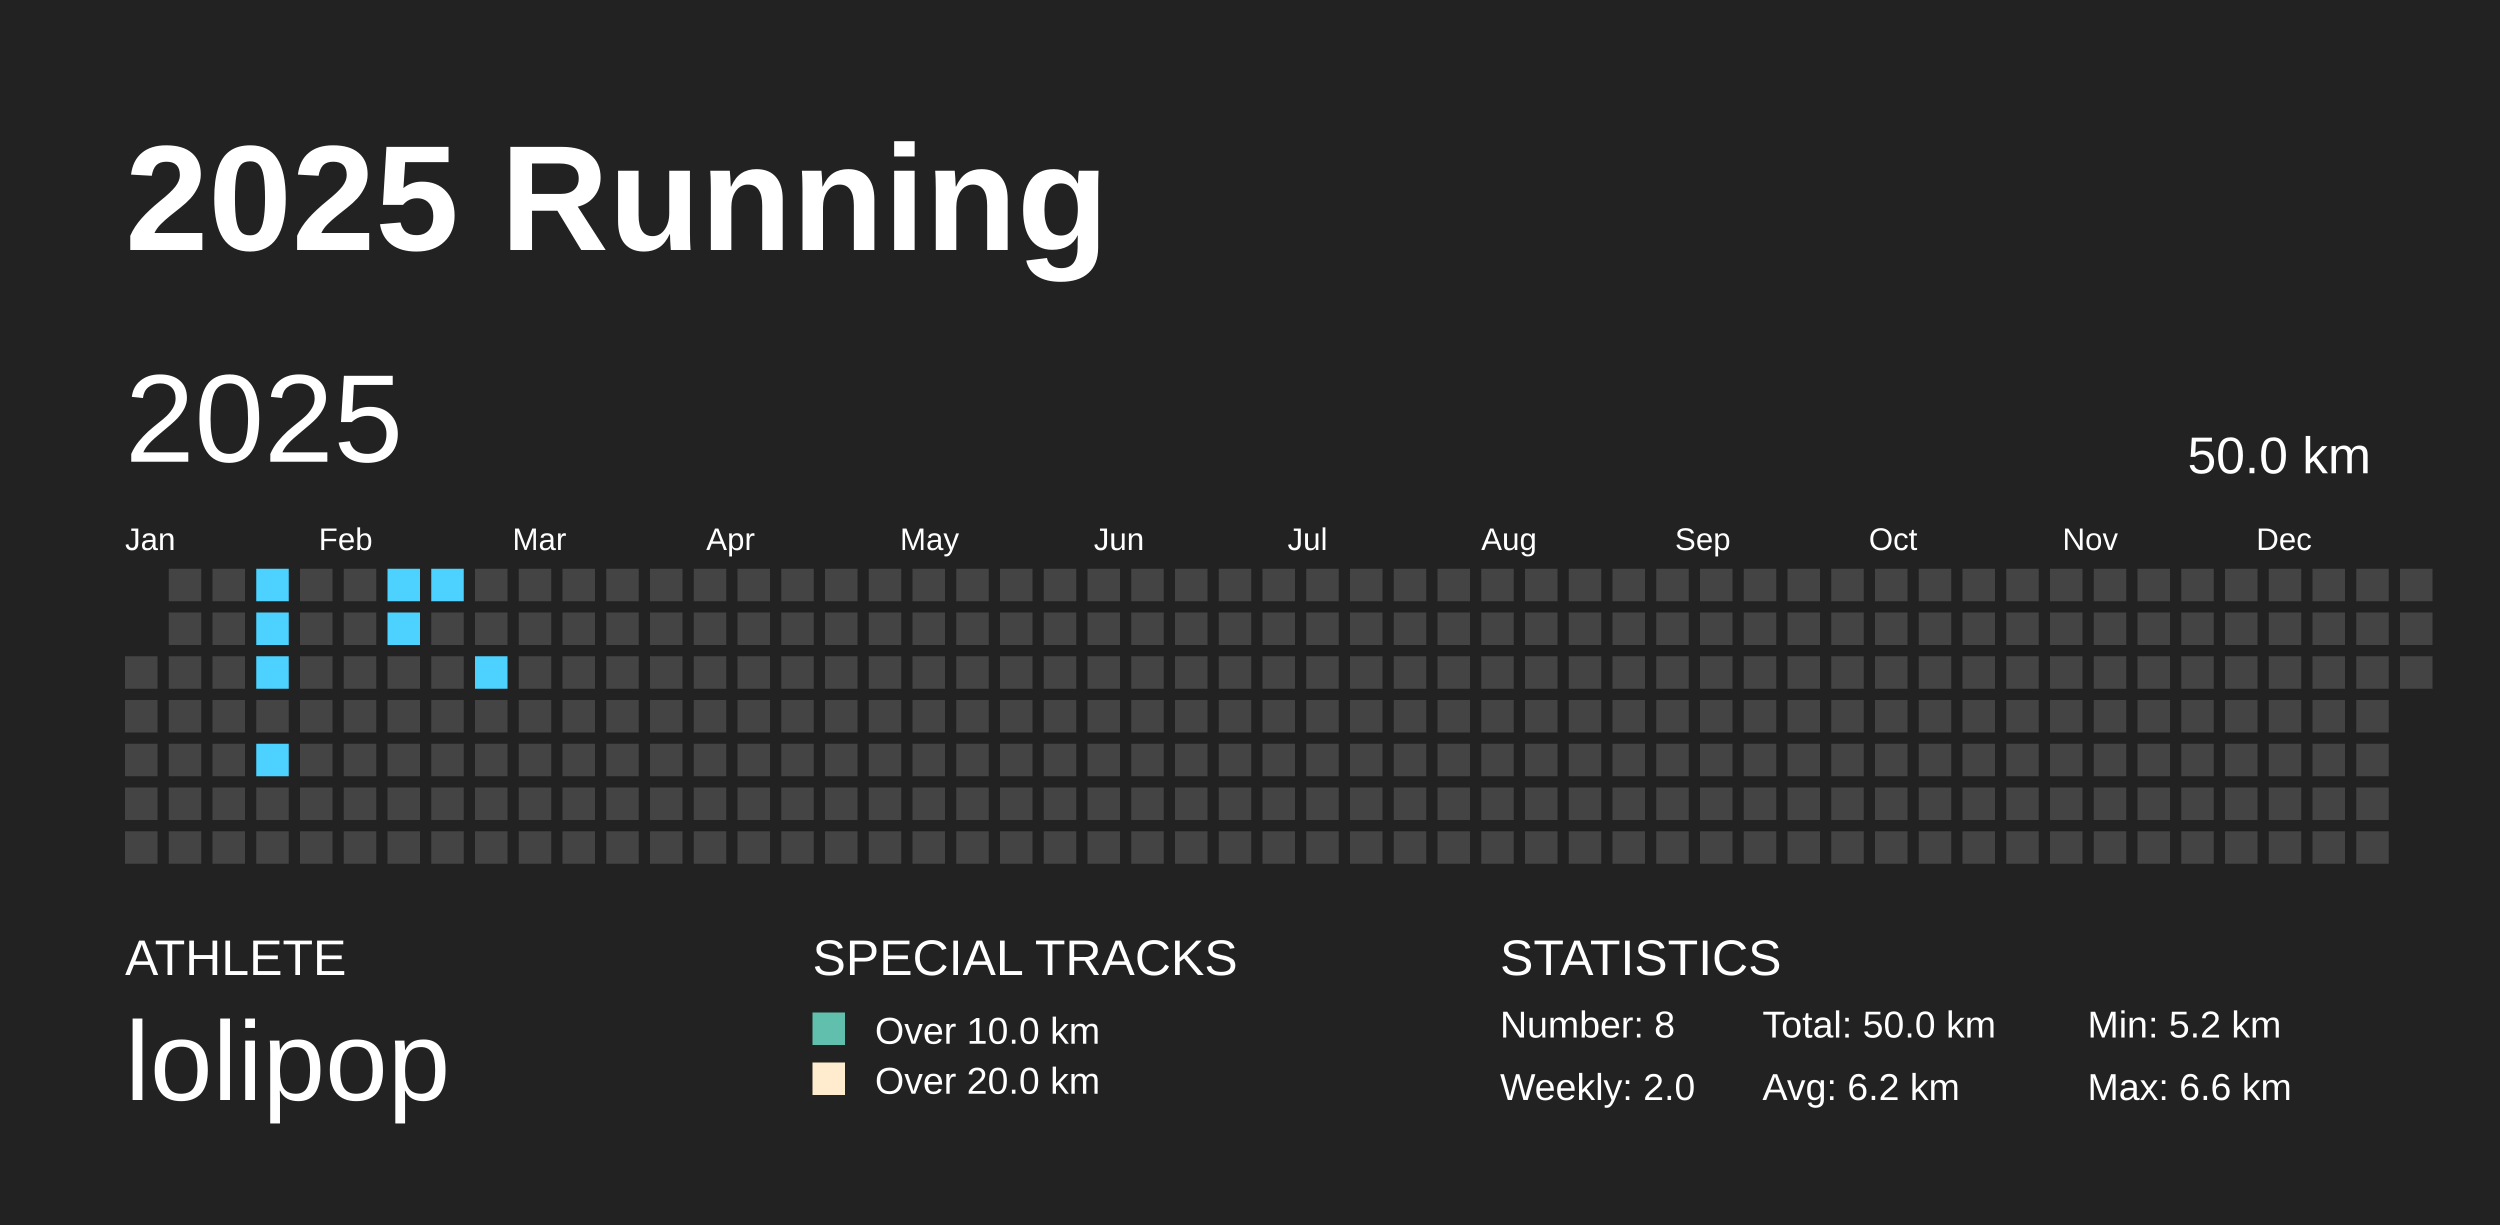
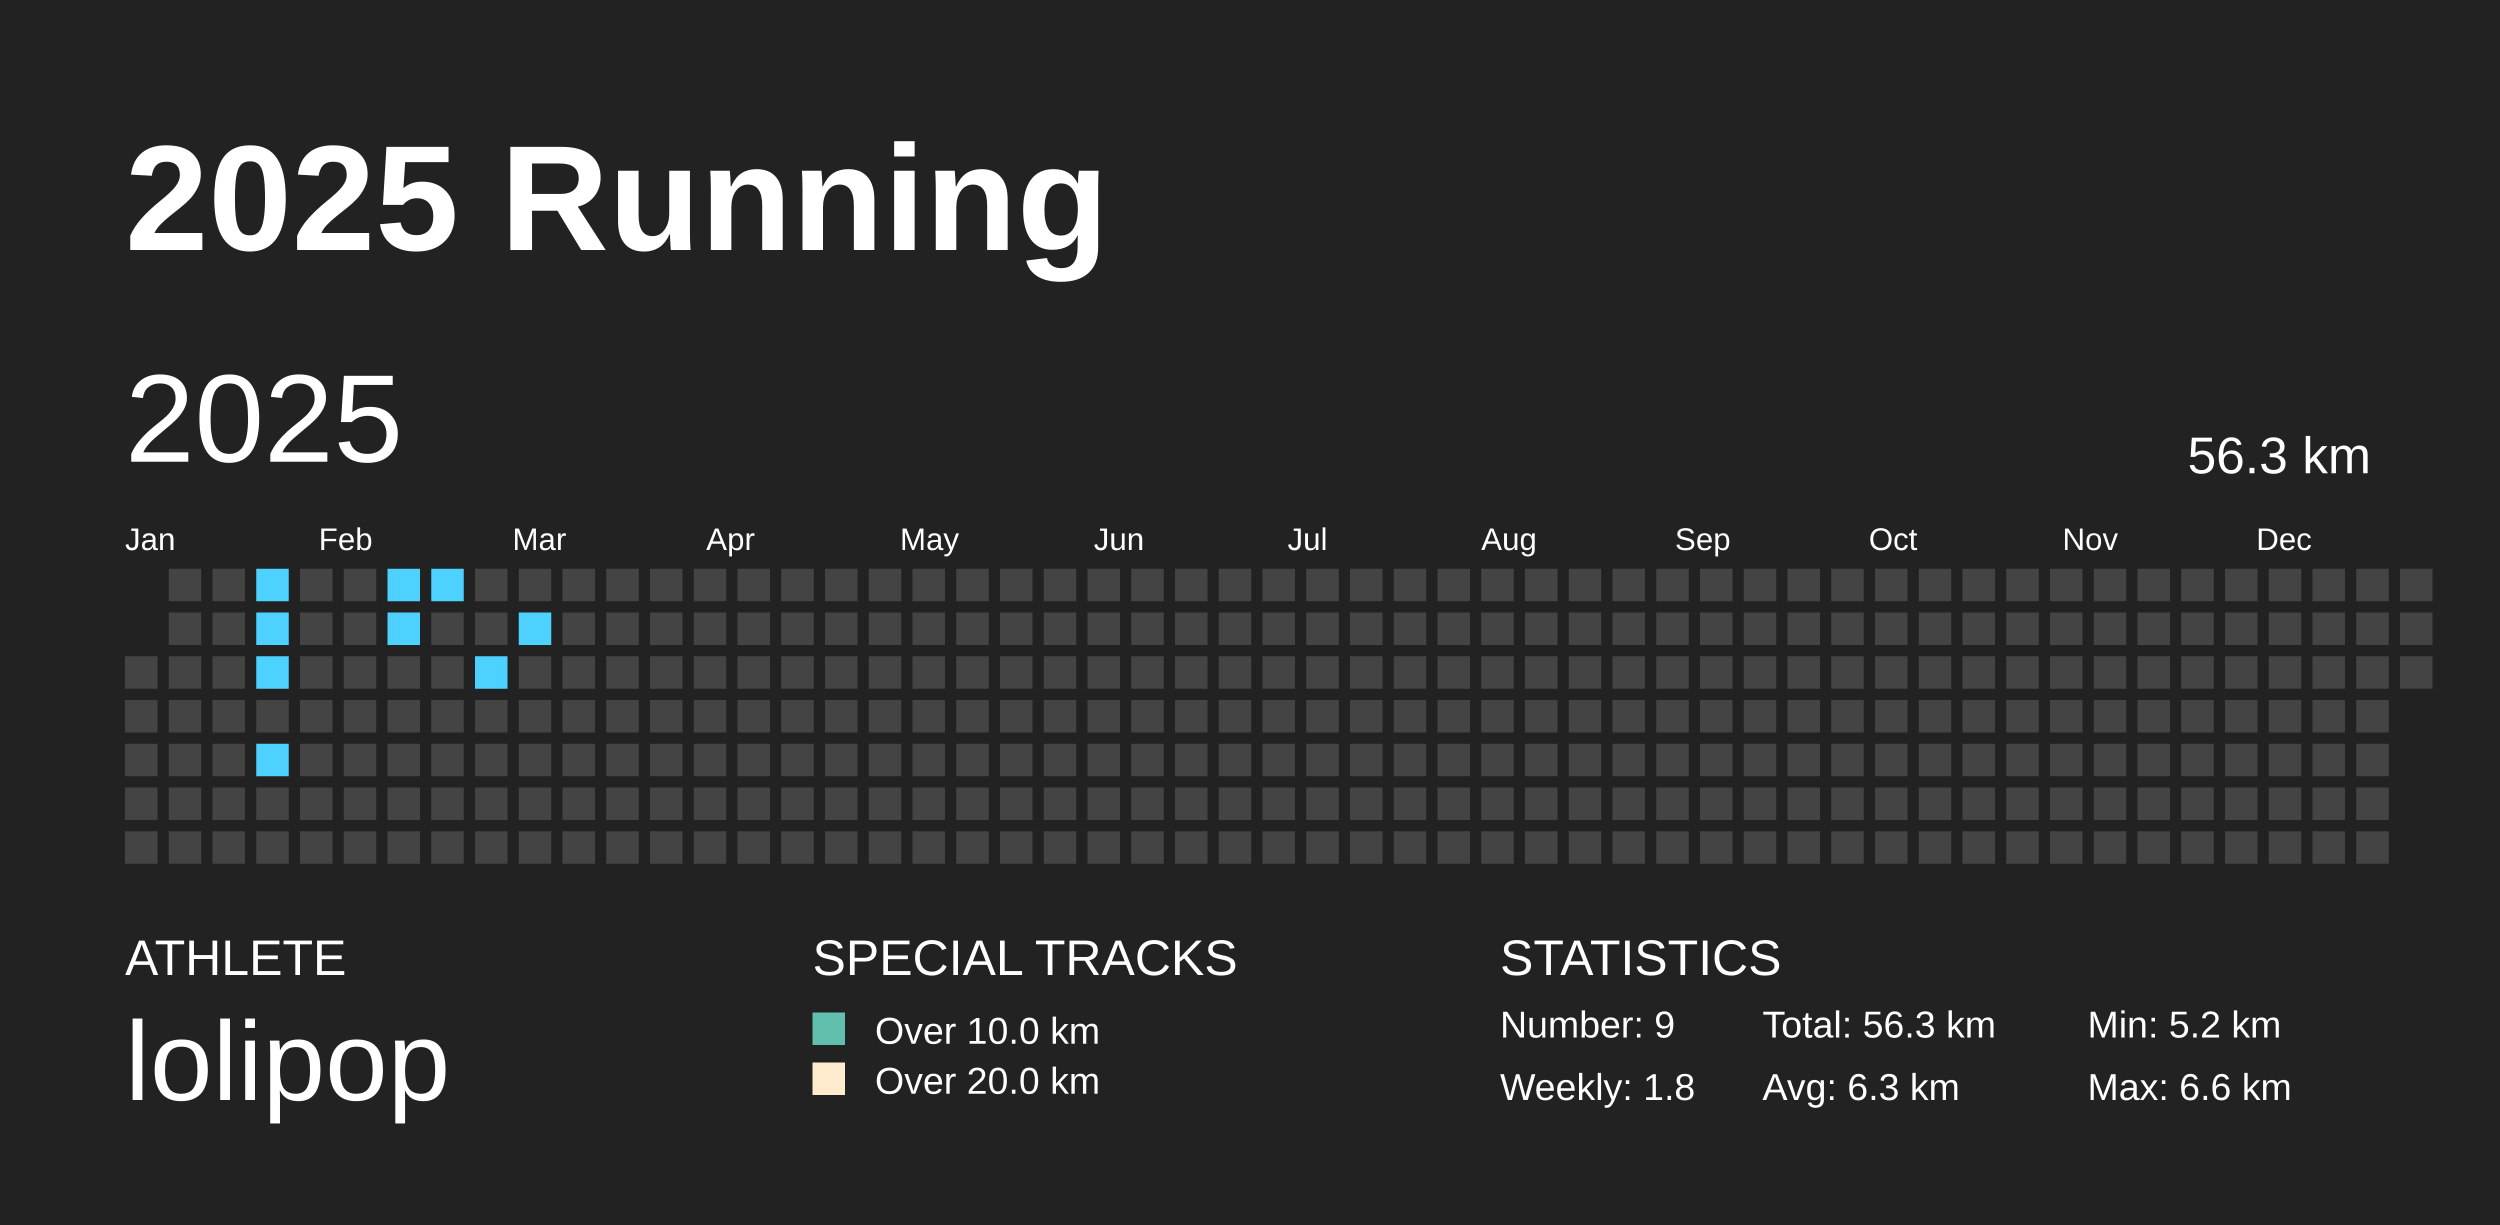
<svg xmlns="http://www.w3.org/2000/svg" baseProfile="full" height="98mm" version="1.1" viewBox="0,0,200,98" width="200mm">
  <defs />
  <rect fill="#222222" height="98" width="200" x="0" y="0" />
  <text fill="#FFFFFF" style="font-size:12px; font-family:Arial; font-weight:bold;" x="10" y="20">2025 Running</text>
  <text fill="#FFFFFF" style="font-size:4px; font-family:Arial" x="10" y="78">ATHLETE</text>
  <text fill="#FFFFFF" style="font-size:9px; font-family:Arial" x="10" y="88">lolipop</text>
  <text fill="#FFFFFF" style="font-size:4px; font-family:Arial" x="65" y="78">SPECIAL TRACKS</text>
  <rect fill="#61bfad" height="2.6" width="2.6" x="65" y="81" />
  <text fill="#FFFFFF" style="font-size:3px; font-family:Arial" x="70" y="83.5">Over 10.0 km</text>
  <rect fill="#ffebcd" height="2.6" width="2.6" x="65" y="85" />
  <text fill="#FFFFFF" style="font-size:3px; font-family:Arial" x="70" y="87.5">Over 20.0 km</text>
  <text fill="#FFFFFF" style="font-size:4px; font-family:Arial" x="120" y="78">STATISTICS</text>
-   <text fill="#FFFFFF" style="font-size:3px; font-family:Arial" x="120" y="83">Number: 8</text>
-   <text fill="#FFFFFF" style="font-size:3px; font-family:Arial" x="120" y="88">Weekly: 2.0</text>
-   <text fill="#FFFFFF" style="font-size:3px; font-family:Arial" x="141" y="83">Total: 50.0 km</text>
-   <text fill="#FFFFFF" style="font-size:3px; font-family:Arial" x="141" y="88">Avg: 6.2 km</text>
+   <text fill="#FFFFFF" style="font-size:3px; font-family:Arial" x="120" y="83">Number: 9</text>
+   <text fill="#FFFFFF" style="font-size:3px; font-family:Arial" x="120" y="88">Weekly: 1.8</text>
+   <text fill="#FFFFFF" style="font-size:3px; font-family:Arial" x="141" y="83">Total: 56.3 km</text>
+   <text fill="#FFFFFF" style="font-size:3px; font-family:Arial" x="141" y="88">Avg: 6.3 km</text>
  <text fill="#FFFFFF" style="font-size:3px; font-family:Arial" x="167" y="83">Min: 5.2 km</text>
  <text fill="#FFFFFF" style="font-size:3px; font-family:Arial" x="167" y="88">Max: 6.6 km</text>
  <text dominant-baseline="hanging" fill="#FFFFFF" style="font-size:10.0px; font-family:Arial;" x="10" y="30">2025</text>
-   <text dominant-baseline="hanging" fill="#FFFFFF" style="font-size:4.125px; font-family:Arial;" x="175" y="35">50.0 km</text>
+   <text dominant-baseline="hanging" fill="#FFFFFF" style="font-size:4.125px; font-family:Arial;" x="175" y="35">56.3 km</text>
  <text fill="#FFFFFF" style="font-size:2.5px; font-family:Arial" x="10.0" y="44">Jan</text>
  <text fill="#FFFFFF" style="font-size:2.5px; font-family:Arial" x="25.5" y="44">Feb</text>
  <text fill="#FFFFFF" style="font-size:2.5px; font-family:Arial" x="41.0" y="44">Mar</text>
  <text fill="#FFFFFF" style="font-size:2.5px; font-family:Arial" x="56.5" y="44">Apr</text>
  <text fill="#FFFFFF" style="font-size:2.5px; font-family:Arial" x="72.0" y="44">May</text>
  <text fill="#FFFFFF" style="font-size:2.5px; font-family:Arial" x="87.5" y="44">Jun</text>
  <text fill="#FFFFFF" style="font-size:2.5px; font-family:Arial" x="103.0" y="44">Jul</text>
  <text fill="#FFFFFF" style="font-size:2.5px; font-family:Arial" x="118.5" y="44">Aug</text>
  <text fill="#FFFFFF" style="font-size:2.5px; font-family:Arial" x="134.0" y="44">Sep</text>
  <text fill="#FFFFFF" style="font-size:2.5px; font-family:Arial" x="149.5" y="44">Oct</text>
  <text fill="#FFFFFF" style="font-size:2.5px; font-family:Arial" x="165.0" y="44">Nov</text>
  <text fill="#FFFFFF" style="font-size:2.5px; font-family:Arial" x="180.5" y="44">Dec</text>
  <rect fill="#444444" height="2.6" width="2.6" x="10.0" y="52.5" />
  <rect fill="#444444" height="2.6" width="2.6" x="10.0" y="56.0" />
  <rect fill="#444444" height="2.6" width="2.6" x="10.0" y="59.5" />
  <rect fill="#444444" height="2.6" width="2.6" x="10.0" y="63.0" />
  <rect fill="#444444" height="2.6" width="2.6" x="10.0" y="66.5" />
  <rect fill="#444444" height="2.6" width="2.6" x="13.5" y="45.5" />
  <rect fill="#444444" height="2.6" width="2.6" x="13.5" y="49.0" />
  <rect fill="#444444" height="2.6" width="2.6" x="13.5" y="52.5" />
  <rect fill="#444444" height="2.6" width="2.6" x="13.5" y="56.0" />
  <rect fill="#444444" height="2.6" width="2.6" x="13.5" y="59.5" />
  <rect fill="#444444" height="2.6" width="2.6" x="13.5" y="63.0" />
  <rect fill="#444444" height="2.6" width="2.6" x="13.5" y="66.5" />
  <rect fill="#444444" height="2.6" width="2.6" x="17.0" y="45.5" />
  <rect fill="#444444" height="2.6" width="2.6" x="17.0" y="49.0" />
  <rect fill="#444444" height="2.6" width="2.6" x="17.0" y="52.5" />
  <rect fill="#444444" height="2.6" width="2.6" x="17.0" y="56.0" />
  <rect fill="#444444" height="2.6" width="2.6" x="17.0" y="59.5" />
  <rect fill="#444444" height="2.6" width="2.6" x="17.0" y="63.0" />
  <rect fill="#444444" height="2.6" width="2.6" x="17.0" y="66.5" />
  <rect fill="#4DD2FF" height="2.6" width="2.6" x="20.5" y="45.5" />
  <rect fill="#4DD2FF" height="2.6" width="2.6" x="20.5" y="49.0" />
  <rect fill="#4DD2FF" height="2.6" width="2.6" x="20.5" y="52.5" />
  <rect fill="#444444" height="2.6" width="2.6" x="20.5" y="56.0" />
  <rect fill="#4DD2FF" height="2.6" width="2.6" x="20.5" y="59.5" />
  <rect fill="#444444" height="2.6" width="2.6" x="20.5" y="63.0" />
  <rect fill="#444444" height="2.6" width="2.6" x="20.5" y="66.5" />
  <rect fill="#444444" height="2.6" width="2.6" x="24.0" y="45.5" />
  <rect fill="#444444" height="2.6" width="2.6" x="24.0" y="49.0" />
  <rect fill="#444444" height="2.6" width="2.6" x="24.0" y="52.5" />
  <rect fill="#444444" height="2.6" width="2.6" x="24.0" y="56.0" />
  <rect fill="#444444" height="2.6" width="2.6" x="24.0" y="59.5" />
  <rect fill="#444444" height="2.6" width="2.6" x="24.0" y="63.0" />
  <rect fill="#444444" height="2.6" width="2.6" x="24.0" y="66.5" />
  <rect fill="#444444" height="2.6" width="2.6" x="27.5" y="45.5" />
  <rect fill="#444444" height="2.6" width="2.6" x="27.5" y="49.0" />
  <rect fill="#444444" height="2.6" width="2.6" x="27.5" y="52.5" />
  <rect fill="#444444" height="2.6" width="2.6" x="27.5" y="56.0" />
  <rect fill="#444444" height="2.6" width="2.6" x="27.5" y="59.5" />
  <rect fill="#444444" height="2.6" width="2.6" x="27.5" y="63.0" />
  <rect fill="#444444" height="2.6" width="2.6" x="27.5" y="66.5" />
  <rect fill="#4DD2FF" height="2.6" width="2.6" x="31.0" y="45.5" />
  <rect fill="#4DD2FF" height="2.6" width="2.6" x="31.0" y="49.0" />
  <rect fill="#444444" height="2.6" width="2.6" x="31.0" y="52.5" />
  <rect fill="#444444" height="2.6" width="2.6" x="31.0" y="56.0" />
  <rect fill="#444444" height="2.6" width="2.6" x="31.0" y="59.5" />
  <rect fill="#444444" height="2.6" width="2.6" x="31.0" y="63.0" />
  <rect fill="#444444" height="2.6" width="2.6" x="31.0" y="66.5" />
  <rect fill="#4DD2FF" height="2.6" width="2.6" x="34.5" y="45.5" />
  <rect fill="#444444" height="2.6" width="2.6" x="34.5" y="49.0" />
  <rect fill="#444444" height="2.6" width="2.6" x="34.5" y="52.5" />
  <rect fill="#444444" height="2.6" width="2.6" x="34.5" y="56.0" />
  <rect fill="#444444" height="2.6" width="2.6" x="34.5" y="59.5" />
  <rect fill="#444444" height="2.6" width="2.6" x="34.5" y="63.0" />
  <rect fill="#444444" height="2.6" width="2.6" x="34.5" y="66.5" />
  <rect fill="#444444" height="2.6" width="2.6" x="38.0" y="45.5" />
  <rect fill="#444444" height="2.6" width="2.6" x="38.0" y="49.0" />
  <rect fill="#4DD2FF" height="2.6" width="2.6" x="38.0" y="52.5" />
  <rect fill="#444444" height="2.6" width="2.6" x="38.0" y="56.0" />
  <rect fill="#444444" height="2.6" width="2.6" x="38.0" y="59.5" />
  <rect fill="#444444" height="2.6" width="2.6" x="38.0" y="63.0" />
  <rect fill="#444444" height="2.6" width="2.6" x="38.0" y="66.5" />
  <rect fill="#444444" height="2.6" width="2.6" x="41.5" y="45.5" />
-   <rect fill="#444444" height="2.6" width="2.6" x="41.5" y="49.0" />
+   <rect fill="#4DD2FF" height="2.6" width="2.6" x="41.5" y="49.0" />
  <rect fill="#444444" height="2.6" width="2.6" x="41.5" y="52.5" />
  <rect fill="#444444" height="2.6" width="2.6" x="41.5" y="56.0" />
  <rect fill="#444444" height="2.6" width="2.6" x="41.5" y="59.5" />
  <rect fill="#444444" height="2.6" width="2.6" x="41.5" y="63.0" />
  <rect fill="#444444" height="2.6" width="2.6" x="41.5" y="66.5" />
  <rect fill="#444444" height="2.6" width="2.6" x="45.0" y="45.5" />
  <rect fill="#444444" height="2.6" width="2.6" x="45.0" y="49.0" />
  <rect fill="#444444" height="2.6" width="2.6" x="45.0" y="52.5" />
  <rect fill="#444444" height="2.6" width="2.6" x="45.0" y="56.0" />
  <rect fill="#444444" height="2.6" width="2.6" x="45.0" y="59.5" />
  <rect fill="#444444" height="2.6" width="2.6" x="45.0" y="63.0" />
  <rect fill="#444444" height="2.6" width="2.6" x="45.0" y="66.5" />
  <rect fill="#444444" height="2.6" width="2.6" x="48.5" y="45.5" />
  <rect fill="#444444" height="2.6" width="2.6" x="48.5" y="49.0" />
  <rect fill="#444444" height="2.6" width="2.6" x="48.5" y="52.5" />
  <rect fill="#444444" height="2.6" width="2.6" x="48.5" y="56.0" />
  <rect fill="#444444" height="2.6" width="2.6" x="48.5" y="59.5" />
  <rect fill="#444444" height="2.6" width="2.6" x="48.5" y="63.0" />
  <rect fill="#444444" height="2.6" width="2.6" x="48.5" y="66.5" />
  <rect fill="#444444" height="2.6" width="2.6" x="52.0" y="45.5" />
  <rect fill="#444444" height="2.6" width="2.6" x="52.0" y="49.0" />
  <rect fill="#444444" height="2.6" width="2.6" x="52.0" y="52.5" />
  <rect fill="#444444" height="2.6" width="2.6" x="52.0" y="56.0" />
  <rect fill="#444444" height="2.6" width="2.6" x="52.0" y="59.5" />
  <rect fill="#444444" height="2.6" width="2.6" x="52.0" y="63.0" />
  <rect fill="#444444" height="2.6" width="2.6" x="52.0" y="66.5" />
  <rect fill="#444444" height="2.6" width="2.6" x="55.5" y="45.5" />
  <rect fill="#444444" height="2.6" width="2.6" x="55.5" y="49.0" />
  <rect fill="#444444" height="2.6" width="2.6" x="55.5" y="52.5" />
  <rect fill="#444444" height="2.6" width="2.6" x="55.5" y="56.0" />
  <rect fill="#444444" height="2.6" width="2.6" x="55.5" y="59.5" />
  <rect fill="#444444" height="2.6" width="2.6" x="55.5" y="63.0" />
  <rect fill="#444444" height="2.6" width="2.6" x="55.5" y="66.5" />
  <rect fill="#444444" height="2.6" width="2.6" x="59.0" y="45.5" />
  <rect fill="#444444" height="2.6" width="2.6" x="59.0" y="49.0" />
  <rect fill="#444444" height="2.6" width="2.6" x="59.0" y="52.5" />
  <rect fill="#444444" height="2.6" width="2.6" x="59.0" y="56.0" />
  <rect fill="#444444" height="2.6" width="2.6" x="59.0" y="59.5" />
  <rect fill="#444444" height="2.6" width="2.6" x="59.0" y="63.0" />
  <rect fill="#444444" height="2.6" width="2.6" x="59.0" y="66.5" />
  <rect fill="#444444" height="2.6" width="2.6" x="62.5" y="45.5" />
  <rect fill="#444444" height="2.6" width="2.6" x="62.5" y="49.0" />
  <rect fill="#444444" height="2.6" width="2.6" x="62.5" y="52.5" />
  <rect fill="#444444" height="2.6" width="2.6" x="62.5" y="56.0" />
  <rect fill="#444444" height="2.6" width="2.6" x="62.5" y="59.5" />
  <rect fill="#444444" height="2.6" width="2.6" x="62.5" y="63.0" />
  <rect fill="#444444" height="2.6" width="2.6" x="62.5" y="66.5" />
  <rect fill="#444444" height="2.6" width="2.6" x="66.0" y="45.5" />
  <rect fill="#444444" height="2.6" width="2.6" x="66.0" y="49.0" />
  <rect fill="#444444" height="2.6" width="2.6" x="66.0" y="52.5" />
  <rect fill="#444444" height="2.6" width="2.6" x="66.0" y="56.0" />
  <rect fill="#444444" height="2.6" width="2.6" x="66.0" y="59.5" />
  <rect fill="#444444" height="2.6" width="2.6" x="66.0" y="63.0" />
  <rect fill="#444444" height="2.6" width="2.6" x="66.0" y="66.5" />
  <rect fill="#444444" height="2.6" width="2.6" x="69.5" y="45.5" />
  <rect fill="#444444" height="2.6" width="2.6" x="69.5" y="49.0" />
  <rect fill="#444444" height="2.6" width="2.6" x="69.5" y="52.5" />
  <rect fill="#444444" height="2.6" width="2.6" x="69.5" y="56.0" />
  <rect fill="#444444" height="2.6" width="2.6" x="69.5" y="59.5" />
  <rect fill="#444444" height="2.6" width="2.6" x="69.5" y="63.0" />
  <rect fill="#444444" height="2.6" width="2.6" x="69.5" y="66.5" />
  <rect fill="#444444" height="2.6" width="2.6" x="73.0" y="45.5" />
  <rect fill="#444444" height="2.6" width="2.6" x="73.0" y="49.0" />
  <rect fill="#444444" height="2.6" width="2.6" x="73.0" y="52.5" />
  <rect fill="#444444" height="2.6" width="2.6" x="73.0" y="56.0" />
  <rect fill="#444444" height="2.6" width="2.6" x="73.0" y="59.5" />
  <rect fill="#444444" height="2.6" width="2.6" x="73.0" y="63.0" />
  <rect fill="#444444" height="2.6" width="2.6" x="73.0" y="66.5" />
  <rect fill="#444444" height="2.6" width="2.6" x="76.5" y="45.5" />
  <rect fill="#444444" height="2.6" width="2.6" x="76.5" y="49.0" />
  <rect fill="#444444" height="2.6" width="2.6" x="76.5" y="52.5" />
  <rect fill="#444444" height="2.6" width="2.6" x="76.5" y="56.0" />
  <rect fill="#444444" height="2.6" width="2.6" x="76.5" y="59.5" />
  <rect fill="#444444" height="2.6" width="2.6" x="76.5" y="63.0" />
  <rect fill="#444444" height="2.6" width="2.6" x="76.5" y="66.5" />
  <rect fill="#444444" height="2.6" width="2.6" x="80.0" y="45.5" />
  <rect fill="#444444" height="2.6" width="2.6" x="80.0" y="49.0" />
  <rect fill="#444444" height="2.6" width="2.6" x="80.0" y="52.5" />
  <rect fill="#444444" height="2.6" width="2.6" x="80.0" y="56.0" />
  <rect fill="#444444" height="2.6" width="2.6" x="80.0" y="59.5" />
  <rect fill="#444444" height="2.6" width="2.6" x="80.0" y="63.0" />
  <rect fill="#444444" height="2.6" width="2.6" x="80.0" y="66.5" />
  <rect fill="#444444" height="2.6" width="2.6" x="83.5" y="45.5" />
  <rect fill="#444444" height="2.6" width="2.6" x="83.5" y="49.0" />
  <rect fill="#444444" height="2.6" width="2.6" x="83.5" y="52.5" />
  <rect fill="#444444" height="2.6" width="2.6" x="83.5" y="56.0" />
  <rect fill="#444444" height="2.6" width="2.6" x="83.5" y="59.5" />
  <rect fill="#444444" height="2.6" width="2.6" x="83.5" y="63.0" />
  <rect fill="#444444" height="2.6" width="2.6" x="83.5" y="66.5" />
  <rect fill="#444444" height="2.6" width="2.6" x="87.0" y="45.5" />
  <rect fill="#444444" height="2.6" width="2.6" x="87.0" y="49.0" />
  <rect fill="#444444" height="2.6" width="2.6" x="87.0" y="52.5" />
  <rect fill="#444444" height="2.6" width="2.6" x="87.0" y="56.0" />
  <rect fill="#444444" height="2.6" width="2.6" x="87.0" y="59.5" />
  <rect fill="#444444" height="2.6" width="2.6" x="87.0" y="63.0" />
  <rect fill="#444444" height="2.6" width="2.6" x="87.0" y="66.5" />
  <rect fill="#444444" height="2.6" width="2.6" x="90.5" y="45.5" />
  <rect fill="#444444" height="2.6" width="2.6" x="90.5" y="49.0" />
  <rect fill="#444444" height="2.6" width="2.6" x="90.5" y="52.5" />
  <rect fill="#444444" height="2.6" width="2.6" x="90.5" y="56.0" />
  <rect fill="#444444" height="2.6" width="2.6" x="90.5" y="59.5" />
  <rect fill="#444444" height="2.6" width="2.6" x="90.5" y="63.0" />
  <rect fill="#444444" height="2.6" width="2.6" x="90.5" y="66.5" />
  <rect fill="#444444" height="2.6" width="2.6" x="94.0" y="45.5" />
  <rect fill="#444444" height="2.6" width="2.6" x="94.0" y="49.0" />
  <rect fill="#444444" height="2.6" width="2.6" x="94.0" y="52.5" />
  <rect fill="#444444" height="2.6" width="2.6" x="94.0" y="56.0" />
  <rect fill="#444444" height="2.6" width="2.6" x="94.0" y="59.5" />
  <rect fill="#444444" height="2.6" width="2.6" x="94.0" y="63.0" />
  <rect fill="#444444" height="2.6" width="2.6" x="94.0" y="66.5" />
  <rect fill="#444444" height="2.6" width="2.6" x="97.5" y="45.5" />
  <rect fill="#444444" height="2.6" width="2.6" x="97.5" y="49.0" />
  <rect fill="#444444" height="2.6" width="2.6" x="97.5" y="52.5" />
  <rect fill="#444444" height="2.6" width="2.6" x="97.5" y="56.0" />
  <rect fill="#444444" height="2.6" width="2.6" x="97.5" y="59.5" />
  <rect fill="#444444" height="2.6" width="2.6" x="97.5" y="63.0" />
  <rect fill="#444444" height="2.6" width="2.6" x="97.5" y="66.5" />
  <rect fill="#444444" height="2.6" width="2.6" x="101.0" y="45.5" />
  <rect fill="#444444" height="2.6" width="2.6" x="101.0" y="49.0" />
  <rect fill="#444444" height="2.6" width="2.6" x="101.0" y="52.5" />
  <rect fill="#444444" height="2.6" width="2.6" x="101.0" y="56.0" />
  <rect fill="#444444" height="2.6" width="2.6" x="101.0" y="59.5" />
  <rect fill="#444444" height="2.6" width="2.6" x="101.0" y="63.0" />
  <rect fill="#444444" height="2.6" width="2.6" x="101.0" y="66.5" />
  <rect fill="#444444" height="2.6" width="2.6" x="104.5" y="45.5" />
  <rect fill="#444444" height="2.6" width="2.6" x="104.5" y="49.0" />
  <rect fill="#444444" height="2.6" width="2.6" x="104.5" y="52.5" />
  <rect fill="#444444" height="2.6" width="2.6" x="104.5" y="56.0" />
  <rect fill="#444444" height="2.6" width="2.6" x="104.5" y="59.5" />
  <rect fill="#444444" height="2.6" width="2.6" x="104.5" y="63.0" />
  <rect fill="#444444" height="2.6" width="2.6" x="104.5" y="66.5" />
  <rect fill="#444444" height="2.6" width="2.6" x="108.0" y="45.5" />
  <rect fill="#444444" height="2.6" width="2.6" x="108.0" y="49.0" />
  <rect fill="#444444" height="2.6" width="2.6" x="108.0" y="52.5" />
  <rect fill="#444444" height="2.6" width="2.6" x="108.0" y="56.0" />
  <rect fill="#444444" height="2.6" width="2.6" x="108.0" y="59.5" />
  <rect fill="#444444" height="2.6" width="2.6" x="108.0" y="63.0" />
  <rect fill="#444444" height="2.6" width="2.6" x="108.0" y="66.5" />
  <rect fill="#444444" height="2.6" width="2.6" x="111.5" y="45.5" />
  <rect fill="#444444" height="2.6" width="2.6" x="111.5" y="49.0" />
  <rect fill="#444444" height="2.6" width="2.6" x="111.5" y="52.5" />
  <rect fill="#444444" height="2.6" width="2.6" x="111.5" y="56.0" />
  <rect fill="#444444" height="2.6" width="2.6" x="111.5" y="59.5" />
  <rect fill="#444444" height="2.6" width="2.6" x="111.5" y="63.0" />
  <rect fill="#444444" height="2.6" width="2.6" x="111.5" y="66.5" />
  <rect fill="#444444" height="2.6" width="2.6" x="115.0" y="45.5" />
  <rect fill="#444444" height="2.6" width="2.6" x="115.0" y="49.0" />
  <rect fill="#444444" height="2.6" width="2.6" x="115.0" y="52.5" />
  <rect fill="#444444" height="2.6" width="2.6" x="115.0" y="56.0" />
  <rect fill="#444444" height="2.6" width="2.6" x="115.0" y="59.5" />
  <rect fill="#444444" height="2.6" width="2.6" x="115.0" y="63.0" />
  <rect fill="#444444" height="2.6" width="2.6" x="115.0" y="66.5" />
  <rect fill="#444444" height="2.6" width="2.6" x="118.5" y="45.5" />
  <rect fill="#444444" height="2.6" width="2.6" x="118.5" y="49.0" />
  <rect fill="#444444" height="2.6" width="2.6" x="118.5" y="52.5" />
  <rect fill="#444444" height="2.6" width="2.6" x="118.5" y="56.0" />
  <rect fill="#444444" height="2.6" width="2.6" x="118.5" y="59.5" />
  <rect fill="#444444" height="2.6" width="2.6" x="118.5" y="63.0" />
  <rect fill="#444444" height="2.6" width="2.6" x="118.5" y="66.5" />
  <rect fill="#444444" height="2.6" width="2.6" x="122.0" y="45.5" />
  <rect fill="#444444" height="2.6" width="2.6" x="122.0" y="49.0" />
  <rect fill="#444444" height="2.6" width="2.6" x="122.0" y="52.5" />
  <rect fill="#444444" height="2.6" width="2.6" x="122.0" y="56.0" />
  <rect fill="#444444" height="2.6" width="2.6" x="122.0" y="59.5" />
  <rect fill="#444444" height="2.6" width="2.6" x="122.0" y="63.0" />
  <rect fill="#444444" height="2.6" width="2.6" x="122.0" y="66.5" />
  <rect fill="#444444" height="2.6" width="2.6" x="125.5" y="45.5" />
  <rect fill="#444444" height="2.6" width="2.6" x="125.5" y="49.0" />
  <rect fill="#444444" height="2.6" width="2.6" x="125.5" y="52.5" />
  <rect fill="#444444" height="2.6" width="2.6" x="125.5" y="56.0" />
  <rect fill="#444444" height="2.6" width="2.6" x="125.5" y="59.5" />
  <rect fill="#444444" height="2.6" width="2.6" x="125.5" y="63.0" />
  <rect fill="#444444" height="2.6" width="2.6" x="125.5" y="66.5" />
  <rect fill="#444444" height="2.6" width="2.6" x="129.0" y="45.5" />
  <rect fill="#444444" height="2.6" width="2.6" x="129.0" y="49.0" />
  <rect fill="#444444" height="2.6" width="2.6" x="129.0" y="52.5" />
  <rect fill="#444444" height="2.6" width="2.6" x="129.0" y="56.0" />
  <rect fill="#444444" height="2.6" width="2.6" x="129.0" y="59.5" />
  <rect fill="#444444" height="2.6" width="2.6" x="129.0" y="63.0" />
  <rect fill="#444444" height="2.6" width="2.6" x="129.0" y="66.5" />
  <rect fill="#444444" height="2.6" width="2.6" x="132.5" y="45.5" />
  <rect fill="#444444" height="2.6" width="2.6" x="132.5" y="49.0" />
  <rect fill="#444444" height="2.6" width="2.6" x="132.5" y="52.5" />
  <rect fill="#444444" height="2.6" width="2.6" x="132.5" y="56.0" />
  <rect fill="#444444" height="2.6" width="2.6" x="132.5" y="59.5" />
  <rect fill="#444444" height="2.6" width="2.6" x="132.5" y="63.0" />
  <rect fill="#444444" height="2.6" width="2.6" x="132.5" y="66.5" />
  <rect fill="#444444" height="2.6" width="2.6" x="136.0" y="45.5" />
  <rect fill="#444444" height="2.6" width="2.6" x="136.0" y="49.0" />
  <rect fill="#444444" height="2.6" width="2.6" x="136.0" y="52.5" />
  <rect fill="#444444" height="2.6" width="2.6" x="136.0" y="56.0" />
  <rect fill="#444444" height="2.6" width="2.6" x="136.0" y="59.5" />
  <rect fill="#444444" height="2.6" width="2.6" x="136.0" y="63.0" />
  <rect fill="#444444" height="2.6" width="2.6" x="136.0" y="66.5" />
  <rect fill="#444444" height="2.6" width="2.6" x="139.5" y="45.5" />
  <rect fill="#444444" height="2.6" width="2.6" x="139.5" y="49.0" />
  <rect fill="#444444" height="2.6" width="2.6" x="139.5" y="52.5" />
  <rect fill="#444444" height="2.6" width="2.6" x="139.5" y="56.0" />
  <rect fill="#444444" height="2.6" width="2.6" x="139.5" y="59.5" />
  <rect fill="#444444" height="2.6" width="2.6" x="139.5" y="63.0" />
  <rect fill="#444444" height="2.6" width="2.6" x="139.5" y="66.5" />
  <rect fill="#444444" height="2.6" width="2.6" x="143.0" y="45.5" />
  <rect fill="#444444" height="2.6" width="2.6" x="143.0" y="49.0" />
  <rect fill="#444444" height="2.6" width="2.6" x="143.0" y="52.5" />
  <rect fill="#444444" height="2.6" width="2.6" x="143.0" y="56.0" />
  <rect fill="#444444" height="2.6" width="2.6" x="143.0" y="59.5" />
  <rect fill="#444444" height="2.6" width="2.6" x="143.0" y="63.0" />
  <rect fill="#444444" height="2.6" width="2.6" x="143.0" y="66.5" />
  <rect fill="#444444" height="2.6" width="2.6" x="146.5" y="45.5" />
  <rect fill="#444444" height="2.6" width="2.6" x="146.5" y="49.0" />
  <rect fill="#444444" height="2.6" width="2.6" x="146.5" y="52.5" />
  <rect fill="#444444" height="2.6" width="2.6" x="146.5" y="56.0" />
  <rect fill="#444444" height="2.6" width="2.6" x="146.5" y="59.5" />
  <rect fill="#444444" height="2.6" width="2.6" x="146.5" y="63.0" />
  <rect fill="#444444" height="2.6" width="2.6" x="146.5" y="66.5" />
  <rect fill="#444444" height="2.6" width="2.6" x="150.0" y="45.5" />
  <rect fill="#444444" height="2.6" width="2.6" x="150.0" y="49.0" />
  <rect fill="#444444" height="2.6" width="2.6" x="150.0" y="52.5" />
  <rect fill="#444444" height="2.6" width="2.6" x="150.0" y="56.0" />
  <rect fill="#444444" height="2.6" width="2.6" x="150.0" y="59.5" />
  <rect fill="#444444" height="2.6" width="2.6" x="150.0" y="63.0" />
  <rect fill="#444444" height="2.6" width="2.6" x="150.0" y="66.5" />
  <rect fill="#444444" height="2.6" width="2.6" x="153.5" y="45.5" />
  <rect fill="#444444" height="2.6" width="2.6" x="153.5" y="49.0" />
  <rect fill="#444444" height="2.6" width="2.6" x="153.5" y="52.5" />
  <rect fill="#444444" height="2.6" width="2.6" x="153.5" y="56.0" />
  <rect fill="#444444" height="2.6" width="2.6" x="153.5" y="59.5" />
  <rect fill="#444444" height="2.6" width="2.6" x="153.5" y="63.0" />
  <rect fill="#444444" height="2.6" width="2.6" x="153.5" y="66.5" />
  <rect fill="#444444" height="2.6" width="2.6" x="157.0" y="45.5" />
  <rect fill="#444444" height="2.6" width="2.6" x="157.0" y="49.0" />
  <rect fill="#444444" height="2.6" width="2.6" x="157.0" y="52.5" />
  <rect fill="#444444" height="2.6" width="2.6" x="157.0" y="56.0" />
  <rect fill="#444444" height="2.6" width="2.6" x="157.0" y="59.5" />
  <rect fill="#444444" height="2.6" width="2.6" x="157.0" y="63.0" />
  <rect fill="#444444" height="2.6" width="2.6" x="157.0" y="66.5" />
  <rect fill="#444444" height="2.6" width="2.6" x="160.5" y="45.5" />
  <rect fill="#444444" height="2.6" width="2.6" x="160.5" y="49.0" />
  <rect fill="#444444" height="2.6" width="2.6" x="160.5" y="52.5" />
  <rect fill="#444444" height="2.6" width="2.6" x="160.5" y="56.0" />
  <rect fill="#444444" height="2.6" width="2.6" x="160.5" y="59.5" />
  <rect fill="#444444" height="2.6" width="2.6" x="160.5" y="63.0" />
  <rect fill="#444444" height="2.6" width="2.6" x="160.5" y="66.5" />
  <rect fill="#444444" height="2.6" width="2.6" x="164.0" y="45.5" />
  <rect fill="#444444" height="2.6" width="2.6" x="164.0" y="49.0" />
  <rect fill="#444444" height="2.6" width="2.6" x="164.0" y="52.5" />
  <rect fill="#444444" height="2.6" width="2.6" x="164.0" y="56.0" />
  <rect fill="#444444" height="2.6" width="2.6" x="164.0" y="59.5" />
  <rect fill="#444444" height="2.6" width="2.6" x="164.0" y="63.0" />
  <rect fill="#444444" height="2.6" width="2.6" x="164.0" y="66.5" />
  <rect fill="#444444" height="2.6" width="2.6" x="167.5" y="45.5" />
  <rect fill="#444444" height="2.6" width="2.6" x="167.5" y="49.0" />
  <rect fill="#444444" height="2.6" width="2.6" x="167.5" y="52.5" />
  <rect fill="#444444" height="2.6" width="2.6" x="167.5" y="56.0" />
  <rect fill="#444444" height="2.6" width="2.6" x="167.5" y="59.5" />
  <rect fill="#444444" height="2.6" width="2.6" x="167.5" y="63.0" />
  <rect fill="#444444" height="2.6" width="2.6" x="167.5" y="66.5" />
  <rect fill="#444444" height="2.6" width="2.6" x="171.0" y="45.5" />
  <rect fill="#444444" height="2.6" width="2.6" x="171.0" y="49.0" />
  <rect fill="#444444" height="2.6" width="2.6" x="171.0" y="52.5" />
  <rect fill="#444444" height="2.6" width="2.6" x="171.0" y="56.0" />
  <rect fill="#444444" height="2.6" width="2.6" x="171.0" y="59.5" />
  <rect fill="#444444" height="2.6" width="2.6" x="171.0" y="63.0" />
  <rect fill="#444444" height="2.6" width="2.6" x="171.0" y="66.5" />
  <rect fill="#444444" height="2.6" width="2.6" x="174.5" y="45.5" />
  <rect fill="#444444" height="2.6" width="2.6" x="174.5" y="49.0" />
  <rect fill="#444444" height="2.6" width="2.6" x="174.5" y="52.5" />
  <rect fill="#444444" height="2.6" width="2.6" x="174.5" y="56.0" />
  <rect fill="#444444" height="2.6" width="2.6" x="174.5" y="59.5" />
  <rect fill="#444444" height="2.6" width="2.6" x="174.5" y="63.0" />
  <rect fill="#444444" height="2.6" width="2.6" x="174.5" y="66.5" />
  <rect fill="#444444" height="2.6" width="2.6" x="178.0" y="45.5" />
  <rect fill="#444444" height="2.6" width="2.6" x="178.0" y="49.0" />
  <rect fill="#444444" height="2.6" width="2.6" x="178.0" y="52.5" />
  <rect fill="#444444" height="2.6" width="2.6" x="178.0" y="56.0" />
  <rect fill="#444444" height="2.6" width="2.6" x="178.0" y="59.5" />
  <rect fill="#444444" height="2.6" width="2.6" x="178.0" y="63.0" />
  <rect fill="#444444" height="2.6" width="2.6" x="178.0" y="66.5" />
  <rect fill="#444444" height="2.6" width="2.6" x="181.5" y="45.5" />
  <rect fill="#444444" height="2.6" width="2.6" x="181.5" y="49.0" />
  <rect fill="#444444" height="2.6" width="2.6" x="181.5" y="52.5" />
  <rect fill="#444444" height="2.6" width="2.6" x="181.5" y="56.0" />
  <rect fill="#444444" height="2.6" width="2.6" x="181.5" y="59.5" />
  <rect fill="#444444" height="2.6" width="2.6" x="181.5" y="63.0" />
  <rect fill="#444444" height="2.6" width="2.6" x="181.5" y="66.5" />
  <rect fill="#444444" height="2.6" width="2.6" x="185.0" y="45.5" />
  <rect fill="#444444" height="2.6" width="2.6" x="185.0" y="49.0" />
  <rect fill="#444444" height="2.6" width="2.6" x="185.0" y="52.5" />
  <rect fill="#444444" height="2.6" width="2.6" x="185.0" y="56.0" />
  <rect fill="#444444" height="2.6" width="2.6" x="185.0" y="59.5" />
  <rect fill="#444444" height="2.6" width="2.6" x="185.0" y="63.0" />
  <rect fill="#444444" height="2.6" width="2.6" x="185.0" y="66.5" />
  <rect fill="#444444" height="2.6" width="2.6" x="188.5" y="45.5" />
  <rect fill="#444444" height="2.6" width="2.6" x="188.5" y="49.0" />
  <rect fill="#444444" height="2.6" width="2.6" x="188.5" y="52.5" />
  <rect fill="#444444" height="2.6" width="2.6" x="188.5" y="56.0" />
  <rect fill="#444444" height="2.6" width="2.6" x="188.5" y="59.5" />
  <rect fill="#444444" height="2.6" width="2.6" x="188.5" y="63.0" />
  <rect fill="#444444" height="2.6" width="2.6" x="188.5" y="66.5" />
  <rect fill="#444444" height="2.6" width="2.6" x="192.0" y="45.5" />
  <rect fill="#444444" height="2.6" width="2.6" x="192.0" y="49.0" />
  <rect fill="#444444" height="2.6" width="2.6" x="192.0" y="52.5" />
</svg>
